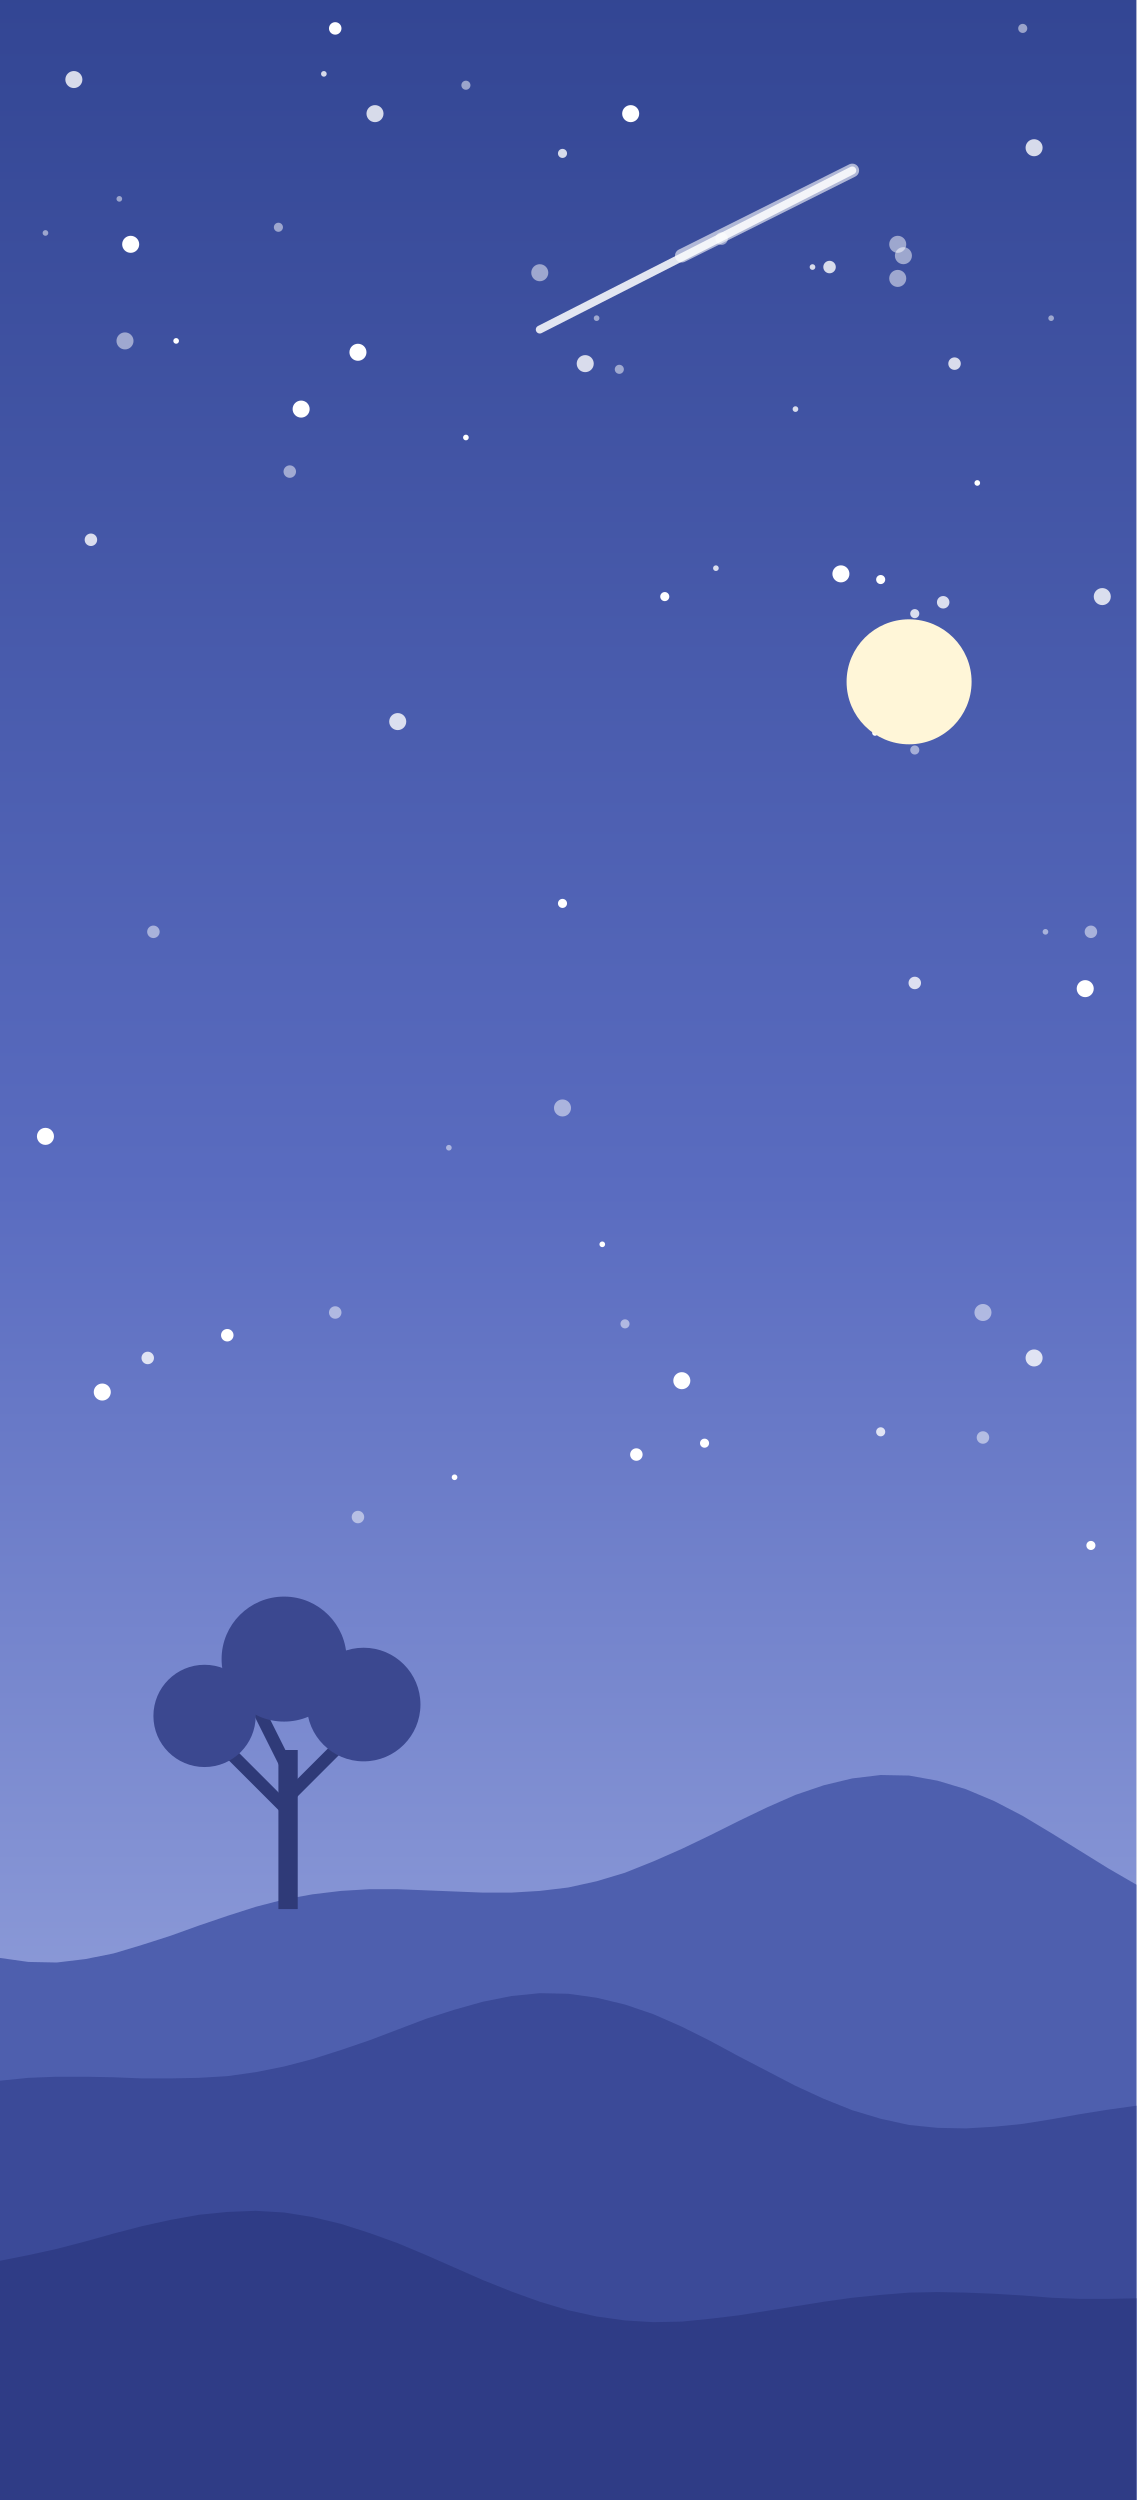
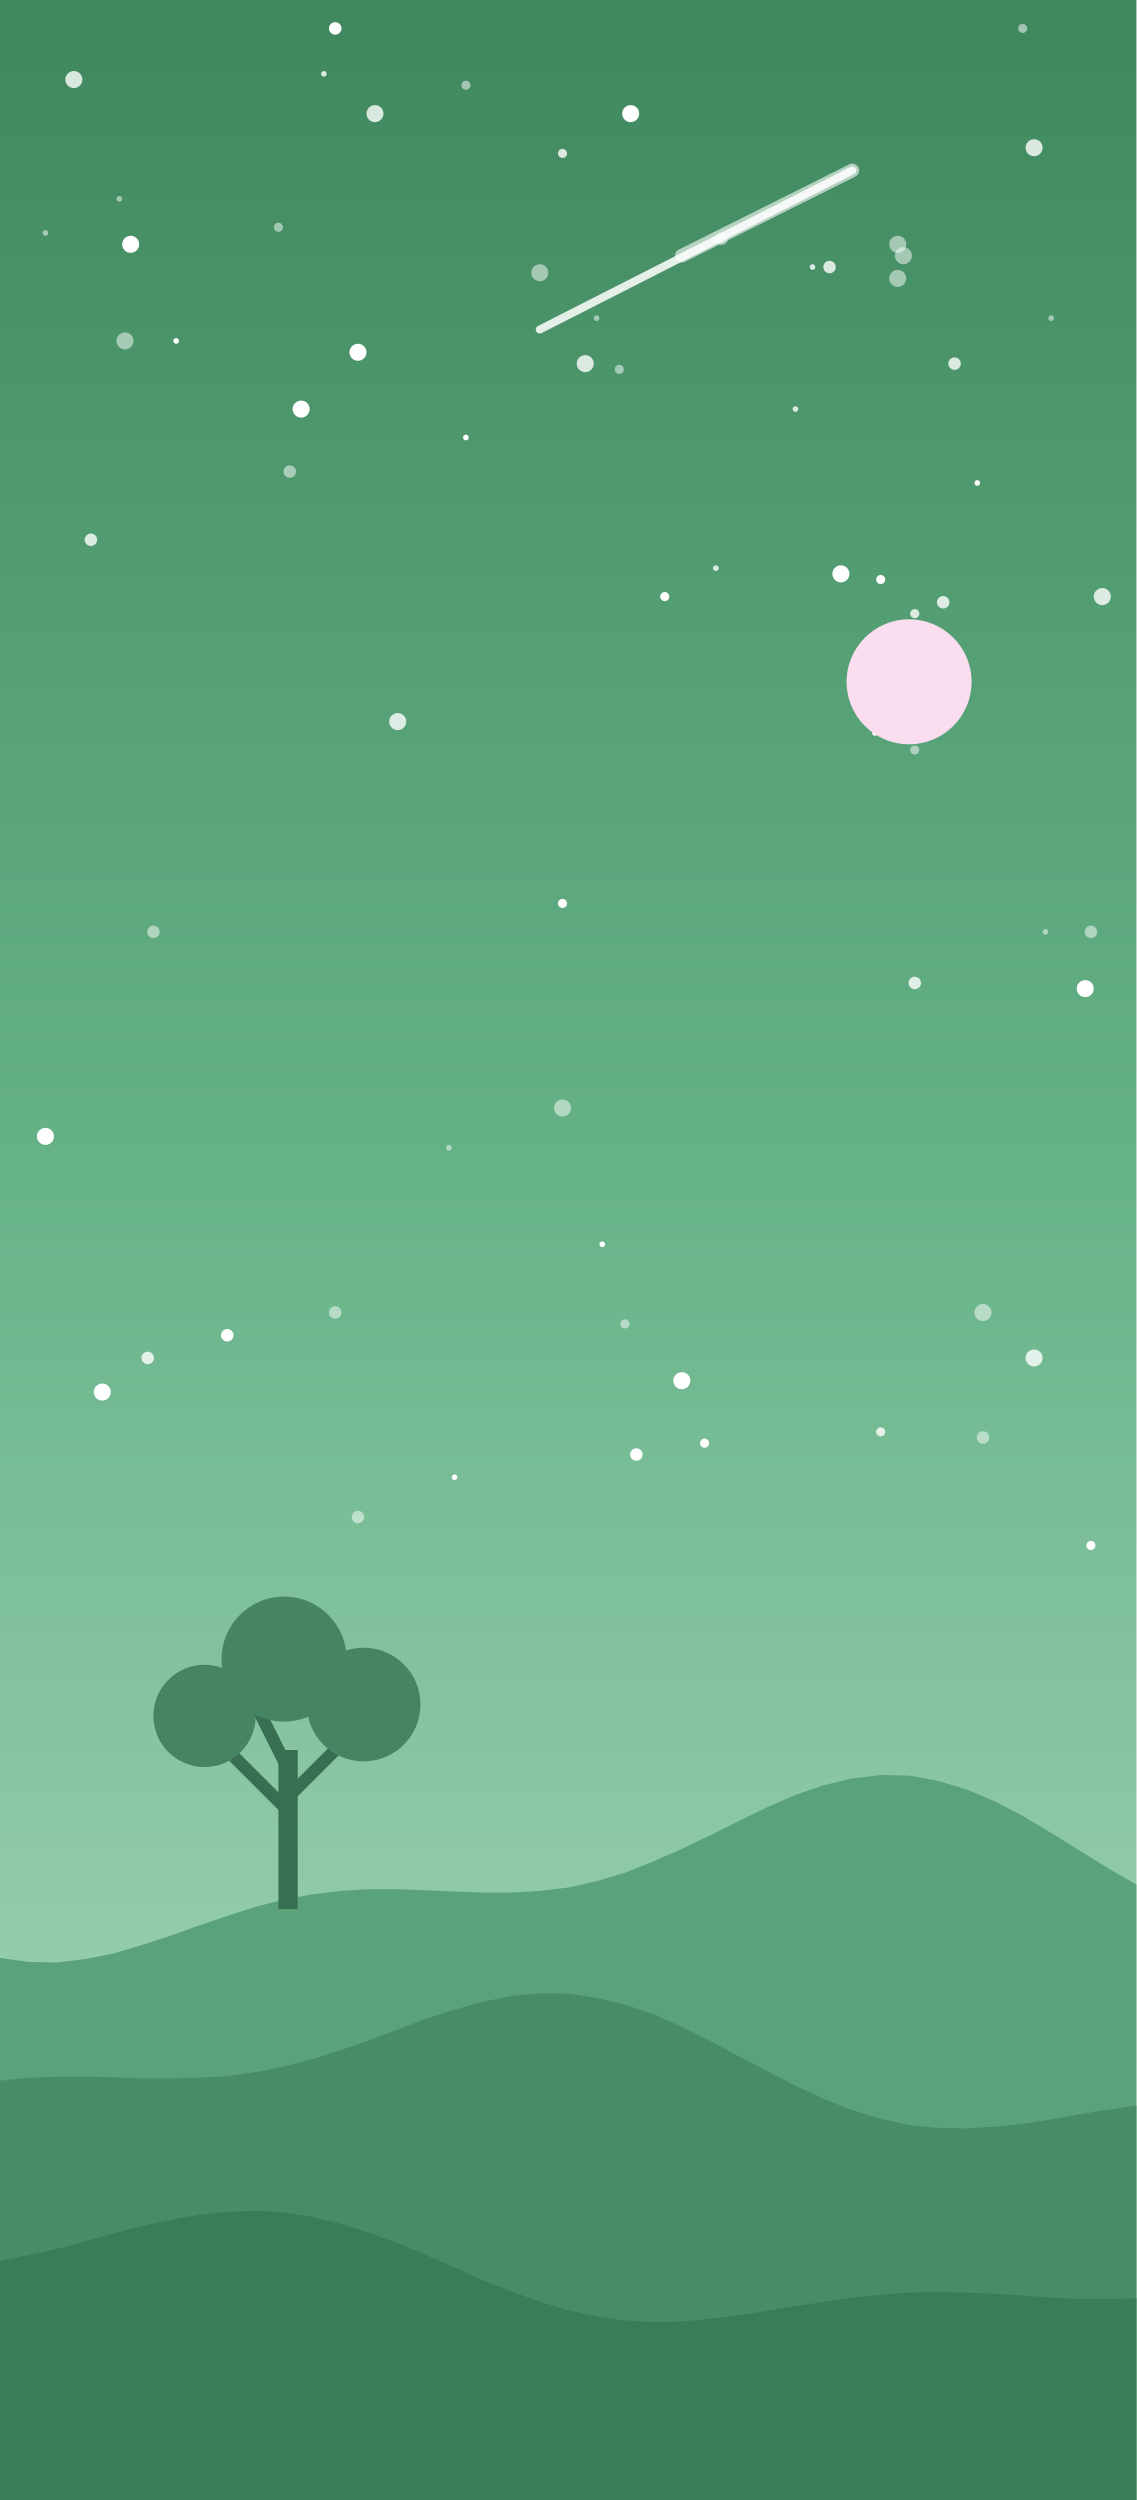
<svg xmlns="http://www.w3.org/2000/svg" viewBox="0 -80 200 440" preserveAspectRatio="xMidYMax slice">
  <defs>
    <linearGradient id="s" x1="0" y1="0" x2="0" y2="1">
-       <stop offset="0" stop-color="#2f428f" />
-       <stop offset=".5" stop-color="#5a6cc0" />
-       <stop offset="1" stop-color="#aab6e6" />
+       <stop offset="0" stop-color="#3b8359" />
+       <stop offset=".5" stop-color="#67b388" />
+       <stop offset="1" stop-color="#b2dec4" />
    </linearGradient>
  </defs>
  <rect y="-100" width="200" height="460" fill="url(#s)" />
  <circle cx="120" cy="163" r="1.5" fill="#fff" opacity="1" />
  <circle cx="155" cy="22" r="0.8" fill="#fff" opacity="1" />
  <circle cx="126" cy="20" r="0.5" fill="#fff" opacity="0.8" />
  <circle cx="82" cy="-3" r="0.5" fill="#fff" opacity="1" />
  <circle cx="182" cy="-54" r="1.5" fill="#fff" opacity="0.8" />
  <circle cx="172" cy="5" r="0.5" fill="#fff" opacity="1" />
  <circle cx="21" cy="-45" r="0.5" fill="#fff" opacity="0.5" />
  <circle cx="66" cy="-60" r="1.5" fill="#fff" opacity="0.8" />
  <circle cx="117" cy="25" r="0.8" fill="#fff" opacity="1" />
  <circle cx="80" cy="180" r="0.5" fill="#fff" opacity="1" />
  <circle cx="26" cy="159" r="1.1" fill="#fff" opacity="0.8" />
  <circle cx="146" cy="-33" r="1.1" fill="#fff" opacity="0.8" />
  <circle cx="63" cy="187" r="1.1" fill="#fff" opacity="0.5" />
  <circle cx="22" cy="-20" r="1.5" fill="#fff" opacity="0.5" />
  <circle cx="79" cy="122" r="0.5" fill="#fff" opacity="0.5" />
  <circle cx="180" cy="-75" r="0.8" fill="#fff" opacity="0.5" />
  <circle cx="18" cy="165" r="1.5" fill="#fff" opacity="1" />
  <circle cx="106" cy="139" r="0.5" fill="#fff" opacity="1" />
  <circle cx="166" cy="26" r="1.1" fill="#fff" opacity="0.8" />
  <circle cx="27" cy="84" r="1.1" fill="#fff" opacity="0.5" />
  <circle cx="109" cy="-15" r="0.8" fill="#fff" opacity="0.5" />
  <circle cx="185" cy="-24" r="0.5" fill="#fff" opacity="0.5" />
  <circle cx="124" cy="174" r="0.8" fill="#fff" opacity="1" />
  <circle cx="148" cy="21" r="1.5" fill="#fff" opacity="1" />
  <circle cx="53" cy="-8" r="1.5" fill="#fff" opacity="1" />
  <circle cx="103" cy="-16" r="1.5" fill="#fff" opacity="0.8" />
  <circle cx="59" cy="-75" r="1.1" fill="#fff" opacity="1" />
  <circle cx="82" cy="-65" r="0.8" fill="#fff" opacity="0.5" />
  <circle cx="105" cy="-24" r="0.5" fill="#fff" opacity="0.5" />
  <circle cx="59" cy="151" r="1.1" fill="#fff" opacity="0.5" />
  <circle cx="161" cy="93" r="1.1" fill="#fff" opacity="0.8" />
  <circle cx="23" cy="-37" r="0.5" fill="#fff" opacity="0.5" />
  <circle cx="154" cy="49" r="0.5" fill="#fff" opacity="1" />
  <circle cx="99" cy="115" r="1.5" fill="#fff" opacity="0.5" />
  <circle cx="155" cy="172" r="0.8" fill="#fff" opacity="0.8" />
  <circle cx="51" cy="3" r="1.1" fill="#fff" opacity="0.5" />
  <circle cx="161" cy="52" r="0.8" fill="#fff" opacity="0.5" />
  <circle cx="194" cy="25" r="1.5" fill="#fff" opacity="0.8" />
  <circle cx="159" cy="-35" r="1.5" fill="#fff" opacity="0.5" />
  <circle cx="31" cy="-20" r="0.5" fill="#fff" opacity="1" />
  <circle cx="70" cy="47" r="1.5" fill="#fff" opacity="0.8" />
  <circle cx="112" cy="176" r="1.1" fill="#fff" opacity="1" />
  <circle cx="49" cy="-40" r="0.8" fill="#fff" opacity="0.5" />
  <circle cx="127" cy="-38" r="1.1" fill="#fff" opacity="0.5" />
  <circle cx="57" cy="-67" r="0.5" fill="#fff" opacity="0.8" />
  <circle cx="110" cy="153" r="0.8" fill="#fff" opacity="0.5" />
  <circle cx="16" cy="15" r="1.1" fill="#fff" opacity="0.8" />
  <circle cx="140" cy="-8" r="0.5" fill="#fff" opacity="0.8" />
  <circle cx="40" cy="155" r="1.1" fill="#fff" opacity="1" />
  <circle cx="192" cy="192" r="0.8" fill="#fff" opacity="1" />
  <circle cx="13" cy="-66" r="1.5" fill="#fff" opacity="0.8" />
  <circle cx="184" cy="84" r="0.5" fill="#fff" opacity="0.5" />
  <circle cx="158" cy="-37" r="1.5" fill="#fff" opacity="0.5" />
  <circle cx="192" cy="84" r="1.1" fill="#fff" opacity="0.5" />
  <circle cx="23" cy="-37" r="1.5" fill="#fff" opacity="1" />
  <circle cx="99" cy="-53" r="0.8" fill="#fff" opacity="0.8" />
  <circle cx="95" cy="-32" r="1.5" fill="#fff" opacity="0.5" />
  <circle cx="111" cy="-60" r="1.5" fill="#fff" opacity="1" />
  <circle cx="8" cy="120" r="1.5" fill="#fff" opacity="1" />
  <circle cx="8" cy="-39" r="0.5" fill="#fff" opacity="0.5" />
  <circle cx="168" cy="-16" r="1.1" fill="#fff" opacity="0.8" />
  <circle cx="191" cy="94" r="1.5" fill="#fff" opacity="1" />
  <circle cx="182" cy="159" r="1.5" fill="#fff" opacity="0.8" />
  <circle cx="143" cy="-33" r="0.5" fill="#fff" opacity="0.8" />
  <circle cx="158" cy="-31" r="1.5" fill="#fff" opacity="0.5" />
  <circle cx="63" cy="-18" r="1.5" fill="#fff" opacity="1" />
  <circle cx="173" cy="173" r="1.1" fill="#fff" opacity="0.5" />
  <circle cx="99" cy="79" r="0.8" fill="#fff" opacity="1" />
  <circle cx="161" cy="28" r="0.8" fill="#fff" opacity="0.8" />
  <circle cx="173" cy="151" r="1.5" fill="#fff" opacity="0.5" />
  <path d="M150 -50 L95 -22" stroke="#fff" stroke-width="1.4" opacity=".85" stroke-linecap="round" />
  <path d="M150 -50 L120 -35" stroke="#fff" stroke-width="2.4" opacity=".6" stroke-linecap="round" />
-   <circle cx="160" cy="40" r="11" fill="#fff6d8" />
-   <path d="M-5 360 L-5 263.2 L0 264.6 L5 265.3 L10 265.4 L15 264.8 L20 263.8 L25 262.3 L30 260.7 L35 258.9 L40 257.2 L45 255.6 L50 254.3 L55 253.4 L60 252.8 L65 252.5 L70 252.5 L75 252.7 L80 252.9 L85 253.1 L90 253.1 L95 252.8 L100 252.2 L105 251.1 L110 249.6 L115 247.6 L120 245.4 L125 243.0 L130 240.5 L135 238.1 L140 235.9 L145 234.2 L150 233.0 L155 232.4 L160 232.5 L165 233.4 L170 234.9 L175 237.0 L180 239.6 L185 242.6 L190 245.7 L195 248.8 L200 251.7 L205 254.3 L205 360Z" fill="#4e5fae" opacity="1" />
-   <path d="M-5 360 L-5 287.0 L0 286.2 L5 285.7 L10 285.5 L15 285.5 L20 285.6 L25 285.8 L30 285.8 L35 285.7 L40 285.4 L45 284.7 L50 283.7 L55 282.4 L60 280.8 L65 279.1 L70 277.2 L75 275.3 L80 273.7 L85 272.3 L90 271.3 L95 270.8 L100 270.9 L105 271.6 L110 272.8 L115 274.5 L120 276.7 L125 279.2 L130 281.9 L135 284.5 L140 287.1 L145 289.4 L150 291.4 L155 292.9 L160 294.0 L165 294.5 L170 294.6 L175 294.3 L180 293.8 L185 293.0 L190 292.1 L195 291.3 L200 290.6 L205 290.1 L205 360Z" fill="#3b4a98" opacity="1" />
-   <rect x="49" y="228" width="3.4" height="28" fill="#2f3a78" />
-   <path d="M50 238 L38 226 M51 236 L63 224 M50 230 L44 218" stroke="#2f3a78" stroke-width="2.2" fill="none" stroke-linecap="round" />
-   <circle cx="36" cy="222" r="9" fill="#3b4890" />
-   <circle cx="64" cy="220" r="10" fill="#3b4890" />
-   <circle cx="50" cy="212" r="11" fill="#3b4890" />
-   <path d="M-5 360 L-5 318.6 L0 317.9 L5 316.9 L10 315.8 L15 314.5 L20 313.1 L25 311.8 L30 310.7 L35 309.8 L40 309.3 L45 309.1 L50 309.4 L55 310.2 L60 311.4 L65 313.0 L70 314.8 L75 316.9 L80 319.1 L85 321.3 L90 323.3 L95 325.1 L100 326.6 L105 327.7 L110 328.4 L115 328.7 L120 328.6 L125 328.1 L130 327.5 L135 326.7 L140 325.9 L145 325.1 L150 324.4 L155 323.9 L160 323.5 L165 323.4 L170 323.5 L175 323.7 L180 324.0 L185 324.4 L190 324.6 L195 324.6 L200 324.5 L205 324.0 L205 360Z" fill="#2f3c86" opacity="1" />
+   <circle cx="160" cy="40" r="11" fill="#faddef" />
+   <path d="M-5 360 L-5 263.2 L0 264.6 L5 265.3 L10 265.4 L15 264.8 L20 263.8 L25 262.3 L30 260.7 L35 258.9 L40 257.2 L45 255.6 L50 254.3 L55 253.4 L60 252.8 L65 252.5 L70 252.5 L75 252.7 L80 252.9 L85 253.1 L90 253.1 L95 252.8 L100 252.2 L105 251.1 L110 249.6 L115 247.6 L120 245.4 L125 243.0 L130 240.5 L135 238.1 L140 235.9 L145 234.2 L150 233.0 L155 232.4 L160 232.5 L165 233.4 L170 234.9 L175 237.0 L180 239.6 L185 242.6 L190 245.7 L195 248.8 L200 251.7 L205 254.3 L205 360Z" fill="#5aa27a" opacity="1" />
+   <path d="M-5 360 L-5 287.0 L0 286.2 L5 285.7 L10 285.5 L15 285.5 L20 285.6 L25 285.8 L30 285.8 L35 285.7 L40 285.4 L45 284.7 L50 283.7 L55 282.4 L60 280.8 L65 279.1 L70 277.2 L75 275.3 L80 273.7 L85 272.3 L90 271.3 L95 270.8 L100 270.9 L105 271.6 L110 272.8 L115 274.5 L120 276.7 L125 279.2 L130 281.9 L135 284.5 L140 287.1 L145 289.4 L150 291.4 L155 292.9 L160 294.0 L165 294.5 L170 294.6 L175 294.3 L180 293.8 L185 293.0 L190 292.1 L195 291.3 L200 290.6 L205 290.1 L205 360Z" fill="#478c66" opacity="1" />
+   <rect x="49" y="228" width="3.4" height="28" fill="#386f52" />
+   <path d="M50 238 L38 226 M51 236 L63 224 M50 230 L44 218" stroke="#386f52" stroke-width="2.2" fill="none" stroke-linecap="round" />
+   <circle cx="36" cy="222" r="9" fill="#468563" />
+   <circle cx="64" cy="220" r="10" fill="#468563" />
+   <circle cx="50" cy="212" r="11" fill="#468563" />
+   <path d="M-5 360 L-5 318.6 L0 317.9 L5 316.9 L10 315.8 L15 314.5 L20 313.1 L25 311.8 L30 310.7 L35 309.8 L40 309.3 L45 309.1 L50 309.4 L55 310.2 L60 311.4 L65 313.0 L70 314.8 L75 316.9 L80 319.1 L85 321.3 L90 323.3 L95 325.1 L100 326.6 L105 327.7 L110 328.4 L115 328.7 L120 328.6 L125 328.1 L130 327.5 L135 326.7 L140 325.9 L145 325.1 L150 324.4 L155 323.9 L160 323.5 L165 323.4 L170 323.5 L175 323.7 L180 324.0 L185 324.4 L190 324.6 L195 324.6 L200 324.5 L205 324.0 L205 360Z" fill="#3a7b58" opacity="1" />
</svg>
